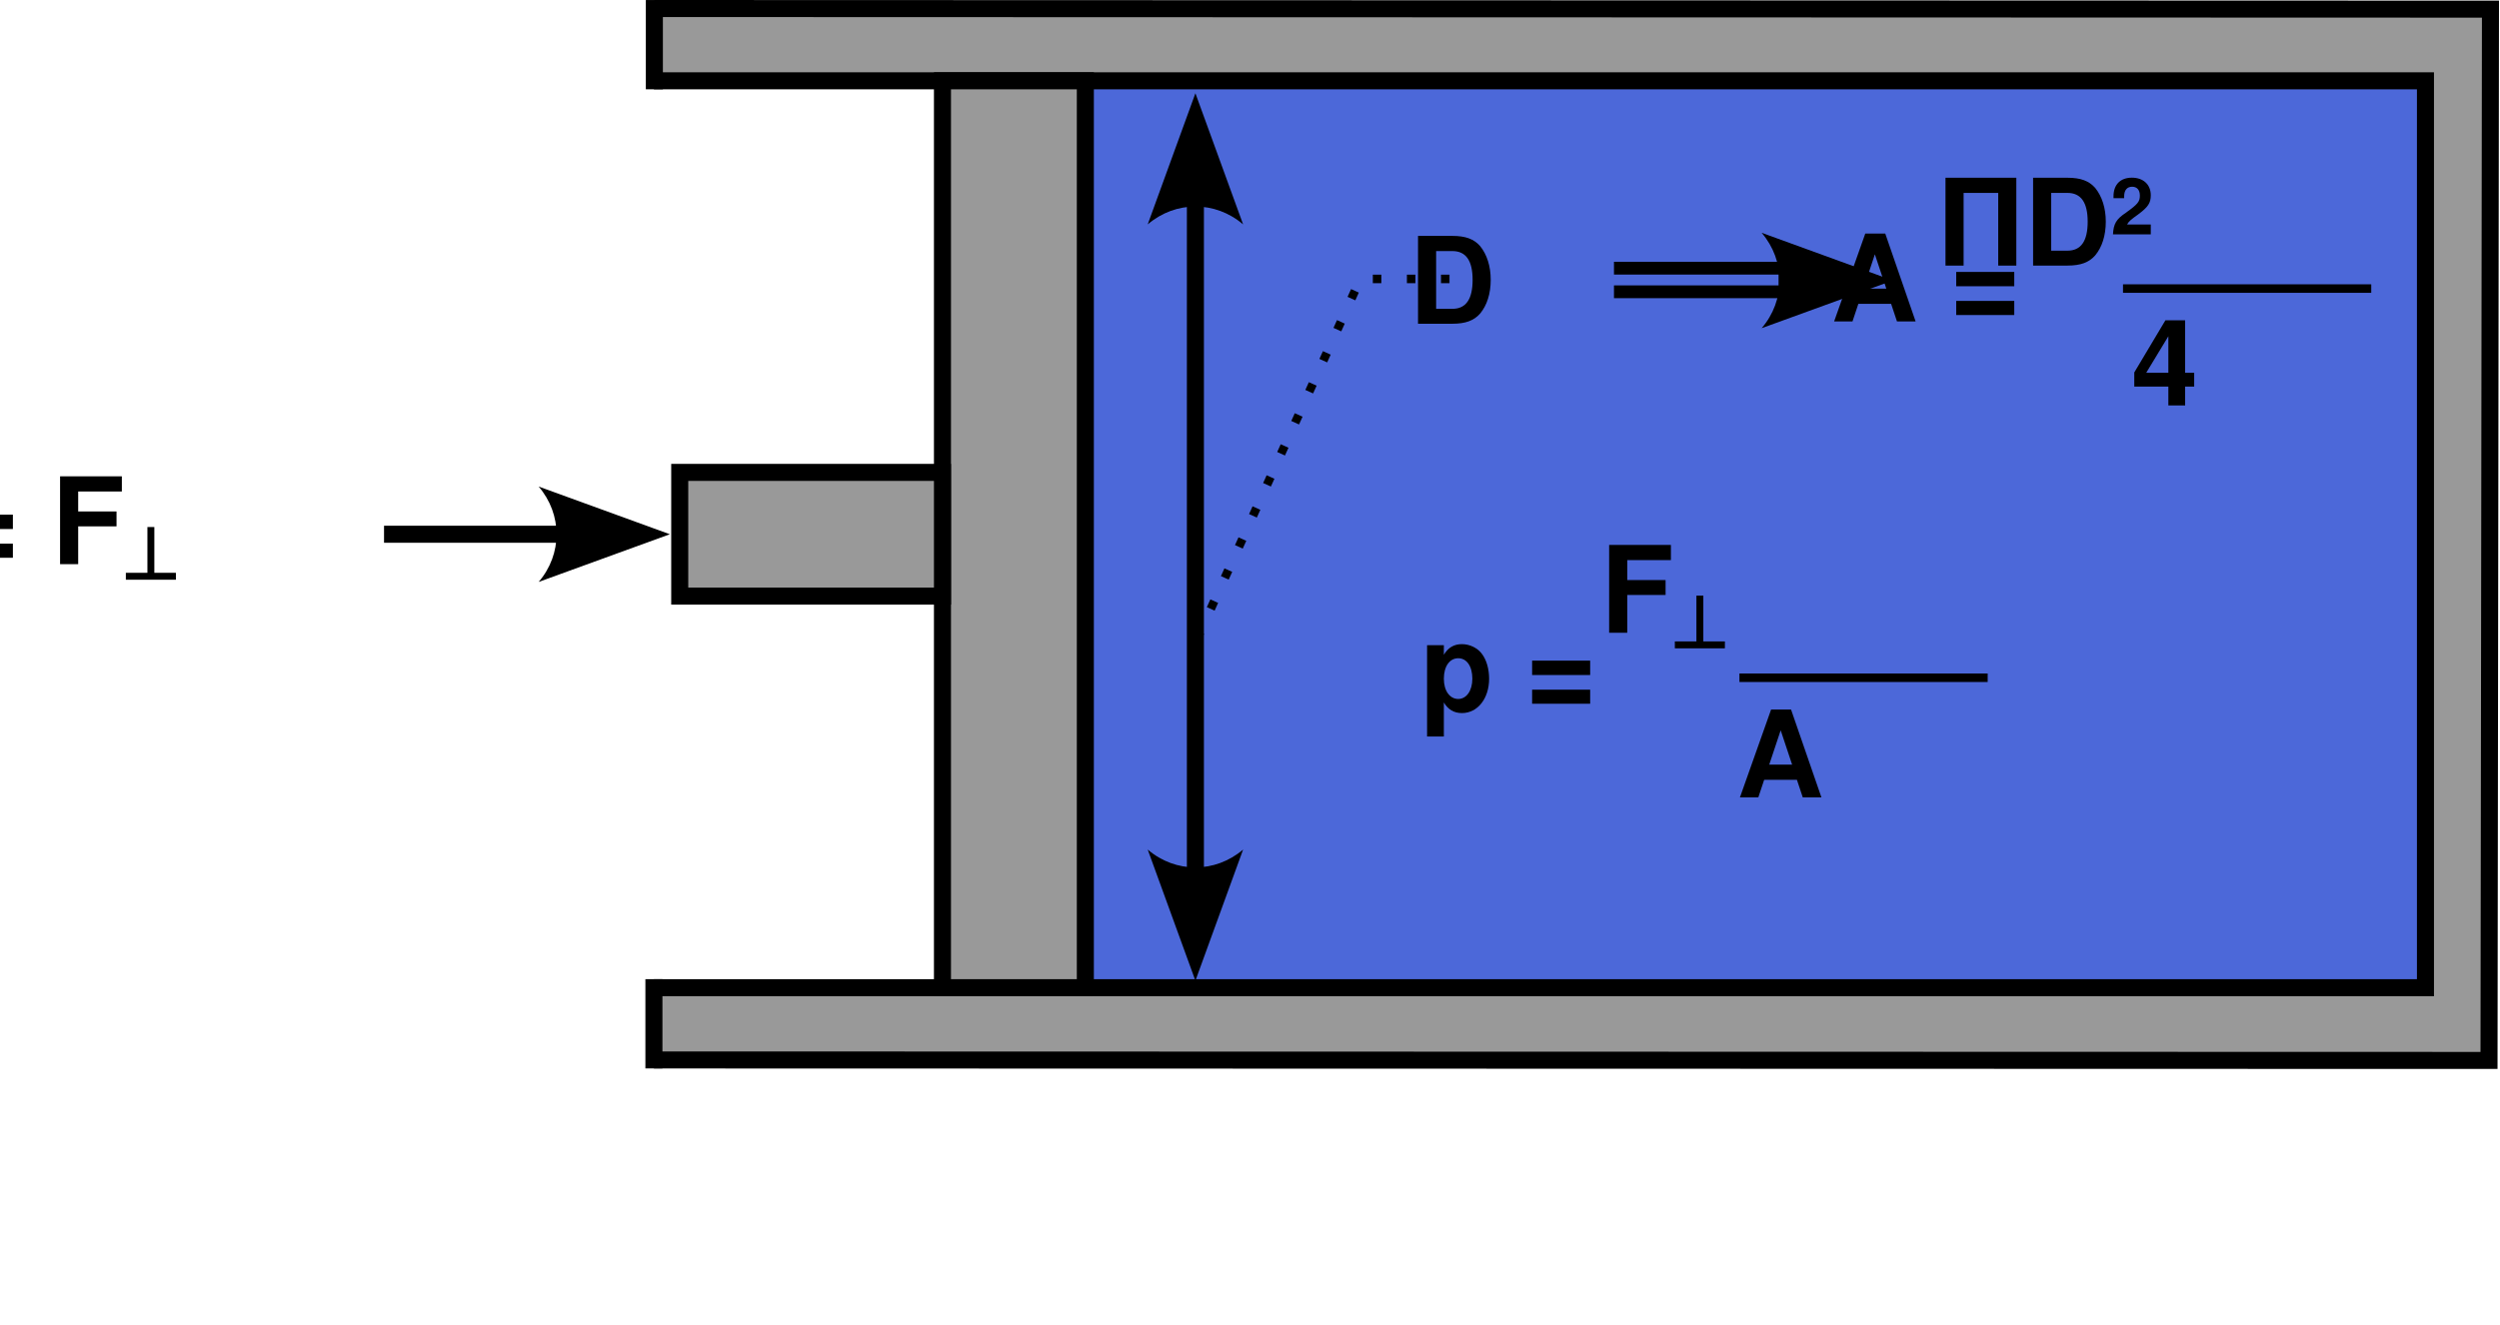
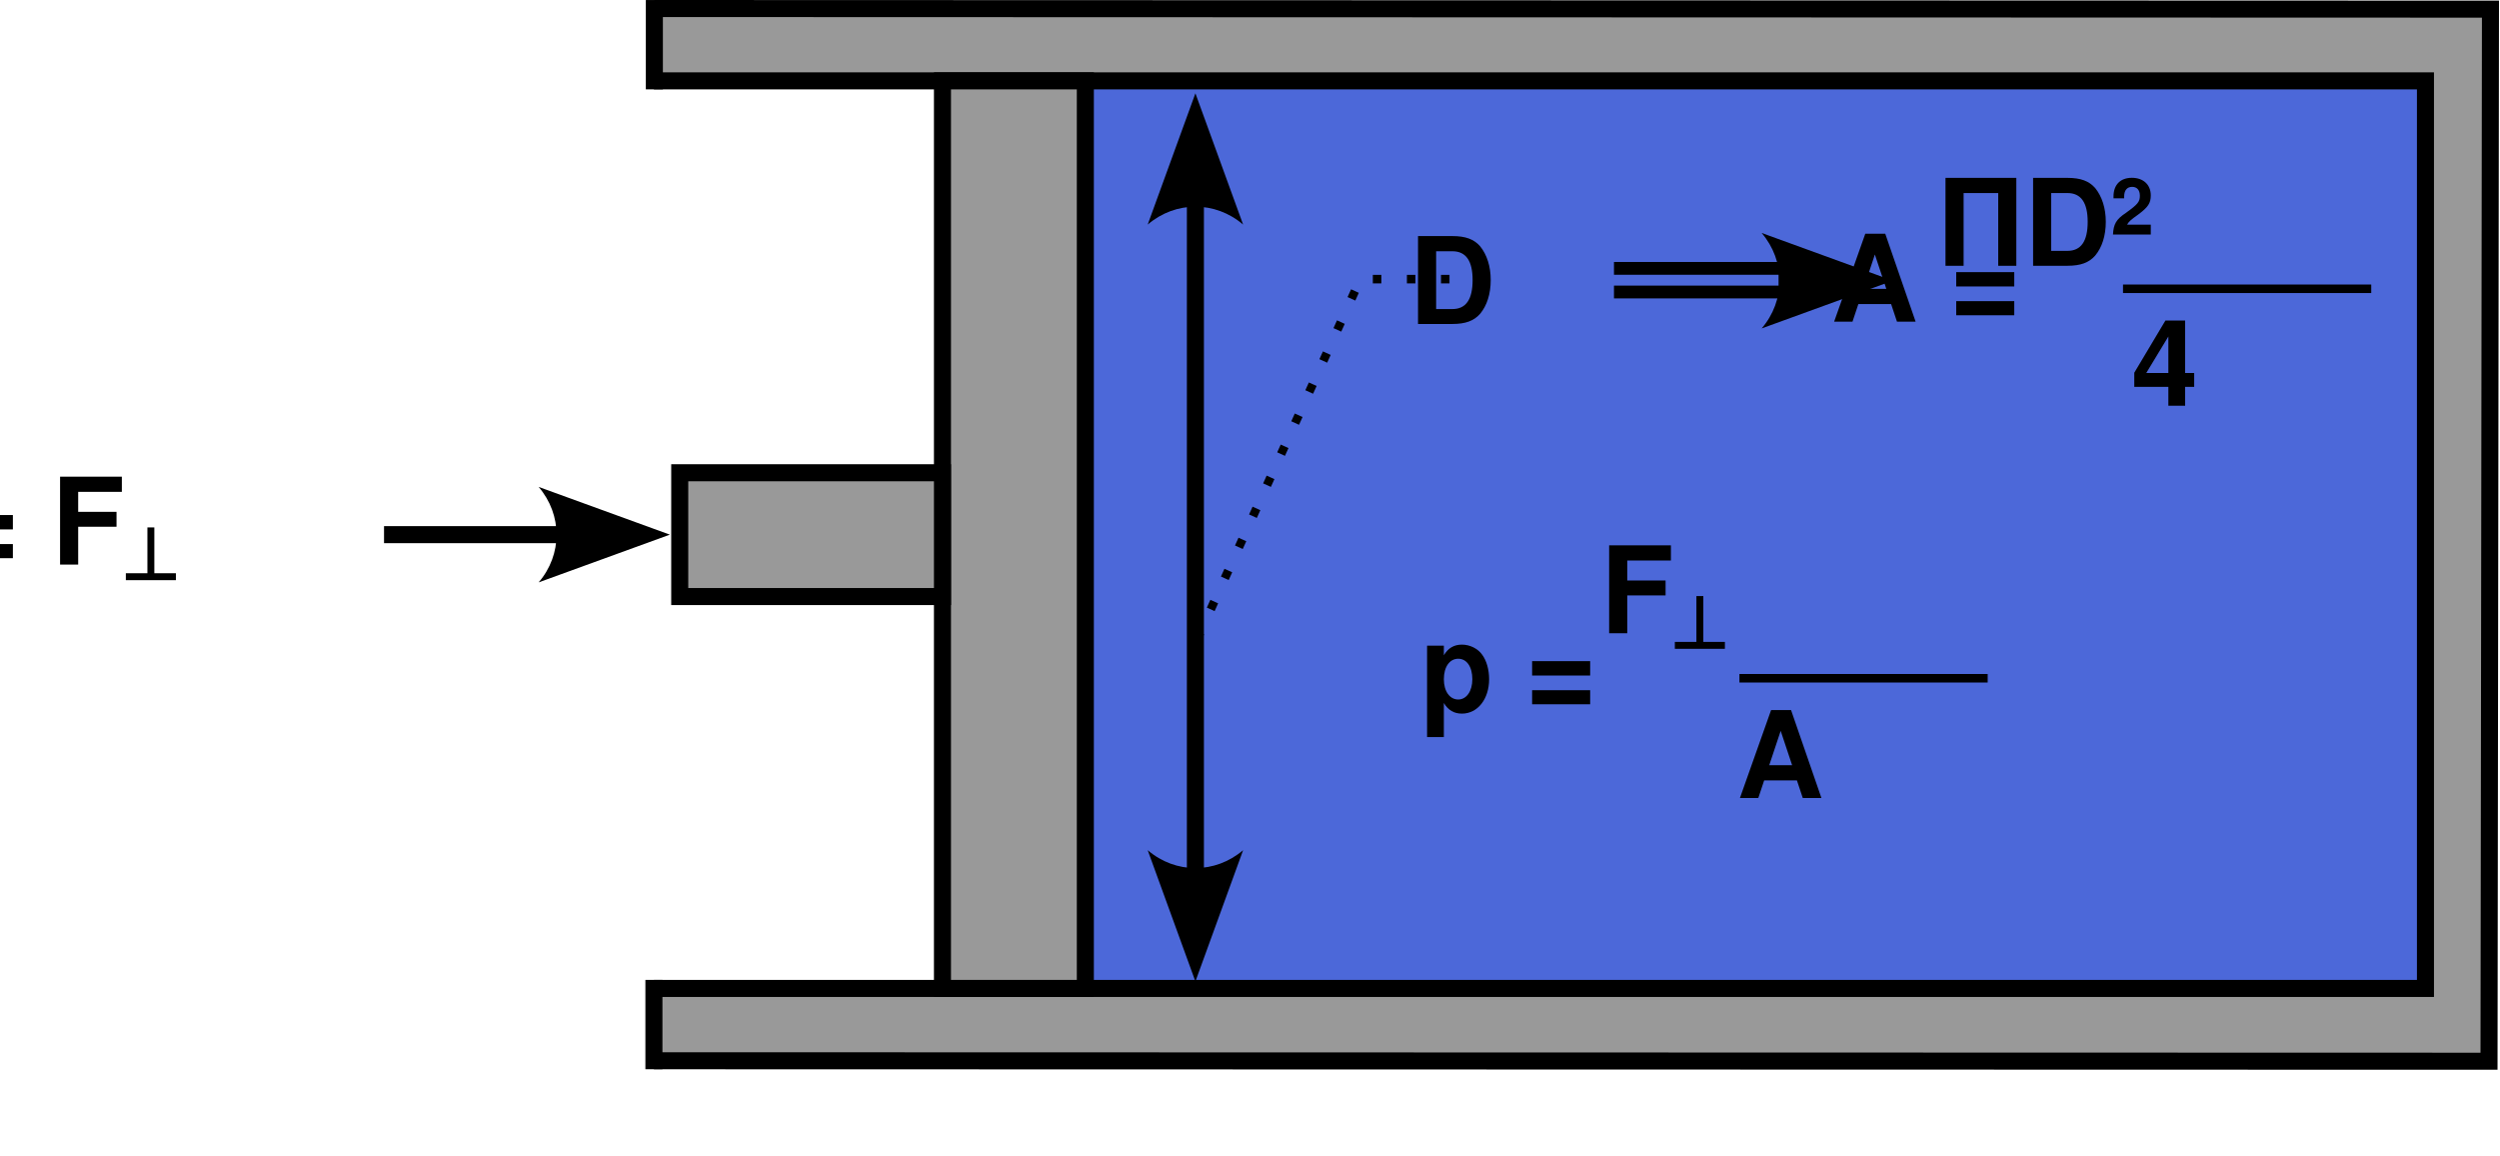
- <svg xmlns="http://www.w3.org/2000/svg" width="146.647mm" height="77.751mm" viewBox="0 0 146.647 77.751" version="1.1" id="svg1" xml:space="preserve">
+ <svg xmlns="http://www.w3.org/2000/svg" width="146.647mm" height="67.751mm" viewBox="0 0 146.647 67.751" version="1.1" id="svg1" xml:space="preserve">
  <defs id="defs1">
    <rect x="-23.335" y="89.095" width="92.617" height="40.266" id="rect3" />
    <marker style="overflow:visible" id="marker9" refX="0" refY="0" orient="auto-start-reverse" markerWidth="1" markerHeight="1" viewBox="0 0 1 1" preserveAspectRatio="xMidYMid">
      <path transform="scale(0.7)" d="M -2,-4 9,0 -2,4 c 2,-2.33 2,-5.66 0,-8 z" style="fill:context-stroke;fill-rule:evenodd;stroke:none" id="path9" />
    </marker>
    <marker style="overflow:visible" id="ConcaveTriangle" refX="0" refY="0" orient="auto-start-reverse" markerWidth="1" markerHeight="1" viewBox="0 0 1 1" preserveAspectRatio="xMidYMid">
      <path transform="scale(0.7)" d="M -2,-4 9,0 -2,4 c 2,-2.33 2,-5.66 0,-8 z" style="fill:context-stroke;fill-rule:evenodd;stroke:none" id="path8" />
    </marker>
    <marker style="overflow:visible" id="ConcaveTriangle-7" refX="0" refY="0" orient="auto-start-reverse" markerWidth="1" markerHeight="1" viewBox="0 0 1 1" preserveAspectRatio="xMidYMid">
      <path transform="scale(0.7)" d="M -2,-4 9,0 -2,4 c 2,-2.33 2,-5.66 0,-8 z" style="fill:context-stroke;fill-rule:evenodd;stroke:none" id="path8-0" />
    </marker>
    <marker style="overflow:visible" id="ConcaveTriangle-7-6" refX="0" refY="0" orient="auto-start-reverse" markerWidth="1" markerHeight="1" viewBox="0 0 1 1" preserveAspectRatio="xMidYMid">
      <path transform="scale(0.7)" d="M -2,-4 9,0 -2,4 c 2,-2.33 2,-5.66 0,-8 z" style="fill:context-stroke;fill-rule:evenodd;stroke:none" id="path8-0-9" />
    </marker>
  </defs>
  <g id="layer1" transform="translate(-8.786874,-80.76911)">
    <path style="fill:#4c68d9;fill-opacity:1;stroke:#4c68d9;stroke-width:5.345;stroke-dasharray:none;stroke-dashoffset:0;stroke-opacity:1" d="m 276.479,423.557 v -97.581 h 146.371 146.371 v 97.581 97.581 H 422.85 276.479 Z" id="path19" transform="scale(0.2645833)" />
    <path style="fill:#999999;stroke:#999999;stroke-width:2.117" d="m 190.027,538.155 -9.382,-0.168 v -5.588 -5.588 H 376.974 573.303 V 424.026 321.24 H 376.974 180.645 v -5.881 -5.881 h 201.37 201.37 l -10e-4,103.206 c -8e-4,56.763 -0.167,108.31 -0.369,114.549 l -0.368,11.343 -191.619,-0.126 c -105.39,-0.069 -195.841,-0.201 -201.001,-0.294 z" id="path6" transform="scale(0.2645833)" />
    <path style="fill:none;stroke:#000000;stroke-width:1" d="M 47.16,85.513 H 151.118 V 138.75 H 47.16" id="path3" />
    <rect style="fill:#999999;stroke:#000000;stroke-width:1" id="rect1" width="8.384" height="53.236" x="64.093" y="85.513" />
    <rect style="fill:#999999;stroke:#000000;stroke-width:1" id="rect2" width="15.418" height="7.262" x="48.675" y="108.5" />
    <path style="fill:none;stroke:#000000;stroke-width:1" d="M 47.186,86.011 V 80.771" id="path4" />
    <path style="fill:none;stroke:#000000;stroke-width:1" d="m 47.16,143.489 v -5.24" id="path4-4" />
    <path style="fill:none;stroke:#000000;stroke-width:1" d="M 47.16,142.992 154.848,143.02 154.933,81.305 47.186,81.269" id="path5" />
    <path style="fill:#999999;stroke:#000000;stroke-width:1;marker-start:url(#ConcaveTriangle)" d="M 41.796,112.131 H 31.323" id="path7" />
    <path style="fill:#999999;stroke:#000000;stroke-width:1;marker-start:url(#ConcaveTriangle-7);marker-end:url(#marker9)" d="M 78.936,92.543 V 132.039" id="path7-0" />
    <path style="fill:none;stroke:#000000;stroke-width:0.5;stroke-dasharray:0.5, 1.5;stroke-dashoffset:0" d="m 79.01,118.335 9.606,-21.193 h 6.342" id="path10" />
    <text xml:space="preserve" style="font-weight:bold;font-size:7.056px;font-family:Helvetica;-inkscape-font-specification:'Helvetica, Bold';text-align:center;letter-spacing:-0.032px;word-spacing:-0.008px;text-anchor:middle;fill:#000000;stroke:none;stroke-width:0.25;stroke-dasharray:0.25, 0.75;stroke-dashoffset:0" x="98.858" y="99.773" id="text10">
      <tspan id="tspan10" style="fill:#000000;stroke:none;stroke-width:0.25" x="98.842" y="99.773">D</tspan>
    </text>
    <g id="g11" transform="translate(-48.15418,30.17562)">
      <path style="fill:#999999;stroke:#000000;stroke-width:1;marker-start:url(#ConcaveTriangle-7-6)" d="M 161.719,67.059 H 161.311" id="path7-0-6" />
      <path style="fill:#000000;stroke:#000000;stroke-width:0.75;stroke-dasharray:none;stroke-dashoffset:0" d="m 161.516,66.336 h -9.863" id="path11" />
      <path style="fill:#000000;stroke:#000000;stroke-width:0.75;stroke-dasharray:none;stroke-dashoffset:0" d="m 161.516,67.722 h -9.863" id="path11-7" />
    </g>
    <text xml:space="preserve" style="font-weight:bold;font-size:7.056px;font-family:Helvetica;-inkscape-font-specification:'Helvetica, Bold';text-align:center;letter-spacing:-0.032px;word-spacing:-0.008px;text-anchor:middle;fill:#000000;stroke-width:1" x="118.014" y="117.913" id="text1">
      <tspan id="tspan1" style="stroke-width:1" x="117.998" y="117.913">F<tspan style="font-size:65%;baseline-shift:sub" id="tspan2">⟂</tspan>
      </tspan>
    </text>
    <path style="fill:#000000;stroke:#000000;stroke-width:0.5;stroke-dasharray:none;stroke-dashoffset:0" d="m 110.861,120.555 h 14.567" id="path14" />
    <text xml:space="preserve" style="font-weight:bold;font-size:7.056px;font-family:Helvetica;-inkscape-font-specification:'Helvetica, Bold';text-align:center;letter-spacing:-0.032px;word-spacing:-0.008px;text-anchor:middle;fill:#000000;stroke:none;stroke-width:0.5;stroke-dasharray:none;stroke-dashoffset:0" x="118.108" y="127.576" id="text14">
      <tspan id="tspan14" style="fill:#000000;stroke:none;stroke-width:0.5" x="118.092" y="127.576">A</tspan>
    </text>
    <text xml:space="preserve" style="font-weight:bold;font-size:7.056px;font-family:Helvetica;-inkscape-font-specification:'Helvetica, Bold';text-align:center;letter-spacing:-0.032px;word-spacing:-0.008px;text-anchor:middle;fill:#000000;stroke:none;stroke-width:0.5;stroke-dasharray:none;stroke-dashoffset:0" x="102.152" y="122.458" id="text15">
      <tspan id="tspan15" style="stroke-width:0.5" x="103.097" y="122.458">p = </tspan>
    </text>
    <text xml:space="preserve" style="font-weight:bold;font-size:7.056px;font-family:Helvetica;-inkscape-font-specification:'Helvetica, Bold';text-align:center;letter-spacing:-0.032px;word-spacing:-0.008px;text-anchor:middle;fill:#000000;stroke:none;stroke-width:0.5;stroke-dasharray:none;stroke-dashoffset:0" x="126.651" y="99.636" id="text16">
      <tspan id="tspan16" style="stroke-width:0.5" x="127.596" y="99.636">A = </tspan>
    </text>
    <path style="fill:#000000;stroke:#000000;stroke-width:0.5;stroke-dasharray:none;stroke-dashoffset:0" d="m 133.37,97.709 h 14.567" id="path14-4" />
    <text xml:space="preserve" style="font-weight:bold;font-size:7.056px;font-family:Helvetica;-inkscape-font-specification:'Helvetica, Bold';text-align:center;letter-spacing:-0.032px;word-spacing:-0.008px;text-anchor:middle;fill:#000000;stroke:none;stroke-width:0.5;stroke-dasharray:none;stroke-dashoffset:0" x="140.678" y="104.57" id="text17">
      <tspan id="tspan17" style="stroke-width:0.5" x="140.662" y="104.57">4</tspan>
    </text>
    <text xml:space="preserve" style="font-weight:bold;font-size:7.056px;font-family:Helvetica;-inkscape-font-specification:'Helvetica, Bold';text-align:center;letter-spacing:-0.032px;word-spacing:-0.008px;text-anchor:middle;fill:#000000;stroke:none;stroke-width:0.25;stroke-dasharray:0.25, 0.75;stroke-dashoffset:0" x="140.466" y="96.359" id="text10-1">
      <tspan id="tspan10-6" style="fill:#000000;stroke:none;stroke-width:0.25" x="140.451" y="96.359">ΠD<tspan style="font-size:65%;baseline-shift:super" id="tspan18">2</tspan>
      </tspan>
    </text>
    <text xml:space="preserve" style="font-weight:bold;font-size:7.056px;font-family:Helvetica;-inkscape-font-specification:'Helvetica, Bold';text-align:center;letter-spacing:-0.032px;word-spacing:-0.008px;text-anchor:middle;fill:#000000;stroke-width:1" x="20.998" y="113.885" id="text1-1">
      <tspan id="tspan1-4" style="stroke-width:1" x="20.982" y="113.885">F = F<tspan style="font-size:65%;baseline-shift:sub" id="tspan2-6">⟂</tspan>
      </tspan>
    </text>
-     <text xml:space="preserve" transform="matrix(0.2645833,0,0,0.2645833,8.786874,80.76911)" id="text2" style="fill:#000000;stroke-width:3.78;font-size:26.667px;-inkscape-font-specification:'Helvetica, Bold';font-family:Helvetica;word-spacing:-0.03px;letter-spacing:-0.12px;text-align:center;font-weight:bold;white-space:pre;shape-inside:url(#rect3)" />
+     <text xml:space="preserve" transform="matrix(0.2645833,0,0,0.2645833,8.786874,80.76911)" id="text2" style="font-weight:bold;font-size:26.667px;font-family:Helvetica;-inkscape-font-specification:'Helvetica, Bold';text-align:center;letter-spacing:-0.12px;word-spacing:-0.03px;white-space:pre;shape-inside:url(#rect3);fill:#000000;stroke-width:3.78" />
  </g>
</svg>
